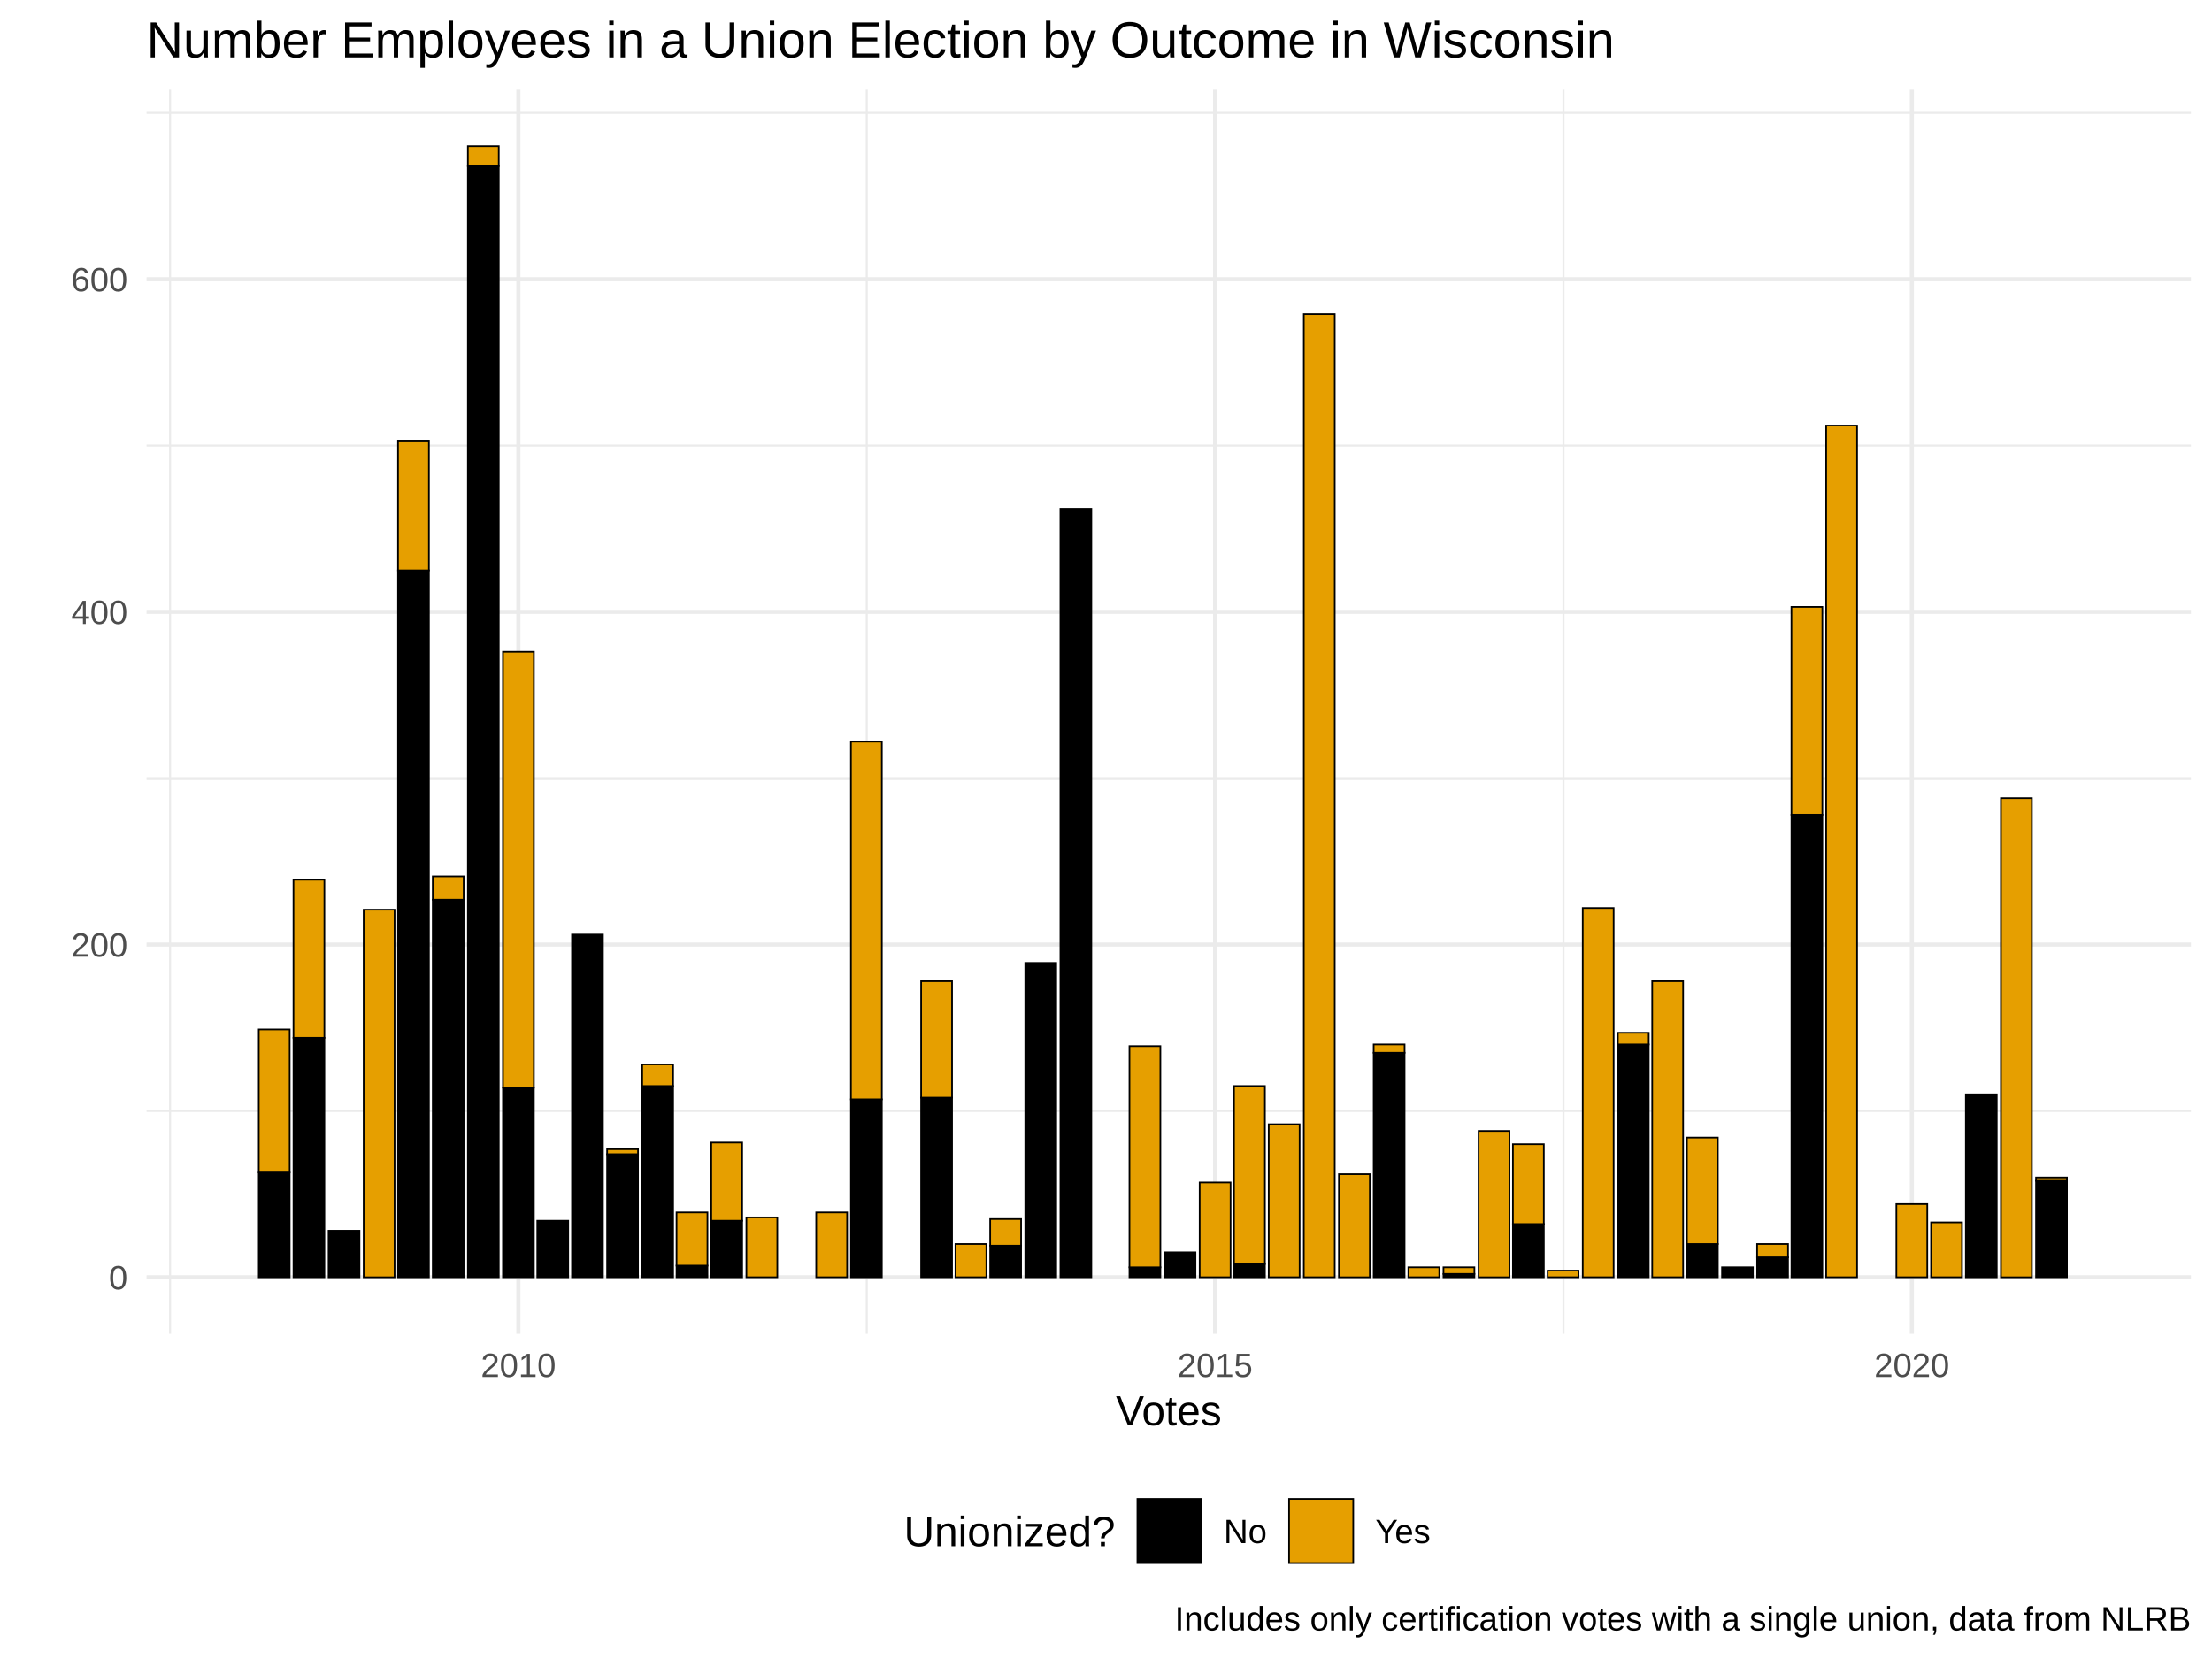
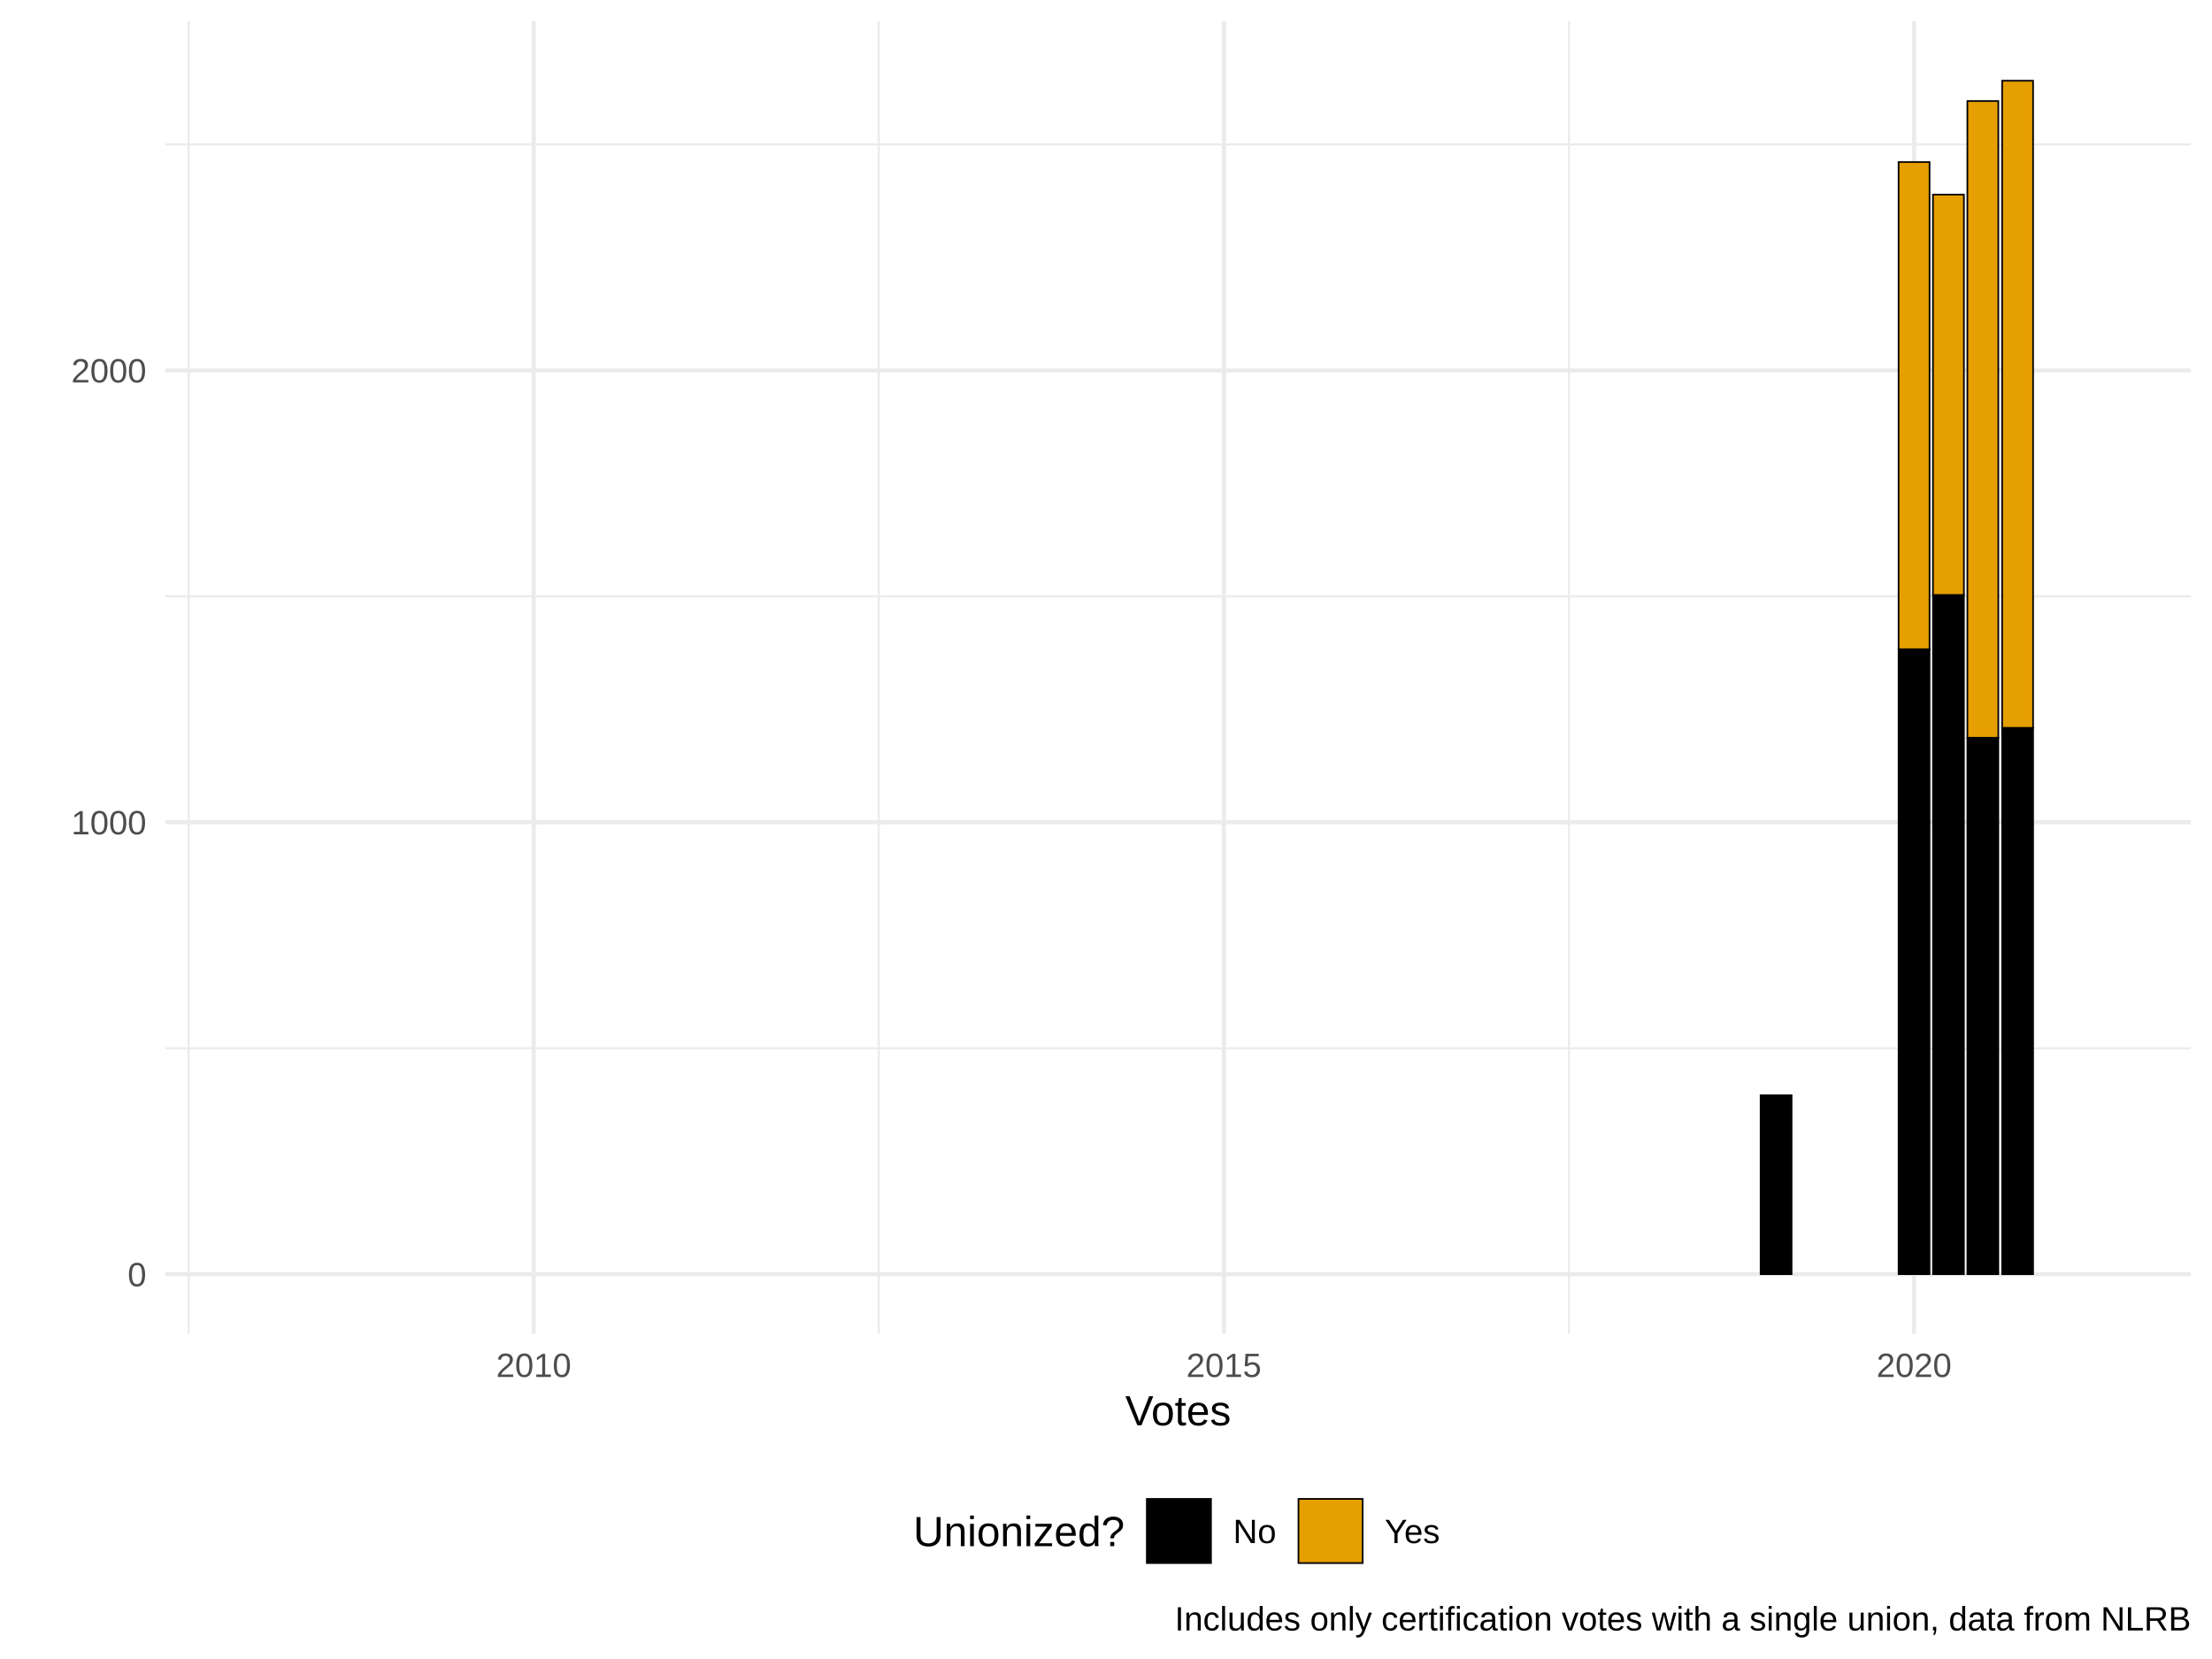
<svg xmlns="http://www.w3.org/2000/svg" class="svglite" width="576.00pt" height="432.00pt" viewBox="0 0 576.00 432.00">
  <defs>
    <style type="text/css">
    .svglite line, .svglite polyline, .svglite polygon, .svglite path, .svglite rect, .svglite circle {
      fill: none;
      stroke: #000000;
      stroke-linecap: round;
      stroke-linejoin: round;
      stroke-miterlimit: 10.00;
    }
  </style>
  </defs>
  <rect width="100%" height="100%" style="stroke: none; fill: #FFFFFF;" />
  <defs>
    <clipPath id="cpMC4wMHw1NzYuMDB8MC4wMHw0MzIuMDA=">
      <rect x="0.00" y="0.00" width="576.00" height="432.00" />
    </clipPath>
  </defs>
  <g clip-path="url(#cpMC4wMHw1NzYuMDB8MC4wMHw0MzIuMDA=)">
</g>
  <defs>
-     <clipPath id="cpMzguMTZ8NTcwLjUyfDIzLjM0fDM0Ny4zMw==">
-       <rect x="38.16" y="23.34" width="532.36" height="323.99" />
+     <clipPath id="cpNDMuMDZ8NTcwLjUyfDUuNDh8MzQ3LjMz">
+       <rect x="43.06" y="5.48" width="527.46" height="341.85" />
    </clipPath>
  </defs>
-   <g clip-path="url(#cpMzguMTZ8NTcwLjUyfDIzLjM0fDM0Ny4zMw==)">
-     <polyline points="38.16,289.29 570.52,289.29 " style="stroke-width: 0.53; stroke: #EBEBEB; stroke-linecap: butt;" />
-     <polyline points="38.16,202.66 570.52,202.66 " style="stroke-width: 0.53; stroke: #EBEBEB; stroke-linecap: butt;" />
-     <polyline points="38.16,116.03 570.52,116.03 " style="stroke-width: 0.53; stroke: #EBEBEB; stroke-linecap: butt;" />
-     <polyline points="38.16,29.40 570.52,29.40 " style="stroke-width: 0.53; stroke: #EBEBEB; stroke-linecap: butt;" />
-     <polyline points="44.28,347.33 44.28,23.34 " style="stroke-width: 0.53; stroke: #EBEBEB; stroke-linecap: butt;" />
-     <polyline points="225.70,347.33 225.70,23.34 " style="stroke-width: 0.53; stroke: #EBEBEB; stroke-linecap: butt;" />
-     <polyline points="407.13,347.33 407.13,23.34 " style="stroke-width: 0.53; stroke: #EBEBEB; stroke-linecap: butt;" />
-     <polyline points="38.16,332.60 570.52,332.60 " style="stroke-width: 1.07; stroke: #EBEBEB; stroke-linecap: butt;" />
-     <polyline points="38.16,245.97 570.52,245.97 " style="stroke-width: 1.07; stroke: #EBEBEB; stroke-linecap: butt;" />
-     <polyline points="38.16,159.34 570.52,159.34 " style="stroke-width: 1.07; stroke: #EBEBEB; stroke-linecap: butt;" />
-     <polyline points="38.16,72.71 570.52,72.71 " style="stroke-width: 1.07; stroke: #EBEBEB; stroke-linecap: butt;" />
-     <polyline points="134.99,347.33 134.99,23.34 " style="stroke-width: 1.07; stroke: #EBEBEB; stroke-linecap: butt;" />
-     <polyline points="316.41,347.33 316.41,23.34 " style="stroke-width: 1.07; stroke: #EBEBEB; stroke-linecap: butt;" />
-     <polyline points="497.84,347.33 497.84,23.34 " style="stroke-width: 1.07; stroke: #EBEBEB; stroke-linecap: butt;" />
-     <rect x="67.38" y="305.32" width="8.05" height="27.29" style="stroke-width: 0.43; stroke-linecap: square; stroke-linejoin: miter; fill: #000000;" />
-     <rect x="76.42" y="270.23" width="8.05" height="62.37" style="stroke-width: 0.43; stroke-linecap: square; stroke-linejoin: miter; fill: #000000;" />
-     <rect x="85.56" y="320.48" width="8.05" height="12.13" style="stroke-width: 0.43; stroke-linecap: square; stroke-linejoin: miter; fill: #000000;" />
-     <rect x="103.64" y="148.52" width="8.05" height="184.09" style="stroke-width: 0.43; stroke-linecap: square; stroke-linejoin: miter; fill: #000000;" />
-     <rect x="112.69" y="234.28" width="8.05" height="98.32" style="stroke-width: 0.43; stroke-linecap: square; stroke-linejoin: miter; fill: #000000;" />
-     <rect x="121.83" y="43.26" width="8.05" height="289.34" style="stroke-width: 0.43; stroke-linecap: square; stroke-linejoin: miter; fill: #000000;" />
-     <rect x="130.97" y="283.22" width="8.05" height="49.38" style="stroke-width: 0.43; stroke-linecap: square; stroke-linejoin: miter; fill: #000000;" />
-     <rect x="139.91" y="317.88" width="8.05" height="14.73" style="stroke-width: 0.43; stroke-linecap: square; stroke-linejoin: miter; fill: #000000;" />
-     <rect x="148.95" y="243.37" width="8.05" height="89.23" style="stroke-width: 0.43; stroke-linecap: square; stroke-linejoin: miter; fill: #000000;" />
-     <rect x="158.09" y="300.55" width="8.05" height="32.05" style="stroke-width: 0.43; stroke-linecap: square; stroke-linejoin: miter; fill: #000000;" />
-     <rect x="167.23" y="282.79" width="8.05" height="49.81" style="stroke-width: 0.43; stroke-linecap: square; stroke-linejoin: miter; fill: #000000;" />
-     <rect x="176.17" y="329.57" width="8.05" height="3.03" style="stroke-width: 0.43; stroke-linecap: square; stroke-linejoin: miter; fill: #000000;" />
-     <rect x="185.21" y="317.88" width="8.05" height="14.73" style="stroke-width: 0.43; stroke-linecap: square; stroke-linejoin: miter; fill: #000000;" />
-     <rect x="221.58" y="286.26" width="8.05" height="46.35" style="stroke-width: 0.43; stroke-linecap: square; stroke-linejoin: miter; fill: #000000;" />
-     <rect x="239.86" y="285.82" width="8.05" height="46.78" style="stroke-width: 0.43; stroke-linecap: square; stroke-linejoin: miter; fill: #000000;" />
-     <rect x="257.84" y="324.37" width="8.05" height="8.23" style="stroke-width: 0.43; stroke-linecap: square; stroke-linejoin: miter; fill: #000000;" />
-     <rect x="266.98" y="250.74" width="8.05" height="81.86" style="stroke-width: 0.43; stroke-linecap: square; stroke-linejoin: miter; fill: #000000;" />
-     <rect x="276.13" y="132.49" width="8.05" height="200.11" style="stroke-width: 0.43; stroke-linecap: square; stroke-linejoin: miter; fill: #000000;" />
-     <rect x="294.11" y="330.00" width="8.05" height="2.60" style="stroke-width: 0.43; stroke-linecap: square; stroke-linejoin: miter; fill: #000000;" />
-     <rect x="303.25" y="326.11" width="8.05" height="6.50" style="stroke-width: 0.43; stroke-linecap: square; stroke-linejoin: miter; fill: #000000;" />
-     <rect x="321.33" y="329.14" width="8.05" height="3.47" style="stroke-width: 0.43; stroke-linecap: square; stroke-linejoin: miter; fill: #000000;" />
-     <rect x="357.70" y="274.13" width="8.05" height="58.47" style="stroke-width: 0.43; stroke-linecap: square; stroke-linejoin: miter; fill: #000000;" />
-     <rect x="375.88" y="331.74" width="8.05" height="0.87" style="stroke-width: 0.43; stroke-linecap: square; stroke-linejoin: miter; fill: #000000;" />
-     <rect x="393.96" y="318.74" width="8.05" height="13.86" style="stroke-width: 0.43; stroke-linecap: square; stroke-linejoin: miter; fill: #000000;" />
-     <rect x="421.28" y="271.96" width="8.05" height="60.64" style="stroke-width: 0.43; stroke-linecap: square; stroke-linejoin: miter; fill: #000000;" />
-     <rect x="439.27" y="323.94" width="8.05" height="8.66" style="stroke-width: 0.43; stroke-linecap: square; stroke-linejoin: miter; fill: #000000;" />
-     <rect x="448.41" y="330.00" width="8.05" height="2.60" style="stroke-width: 0.43; stroke-linecap: square; stroke-linejoin: miter; fill: #000000;" />
-     <rect x="457.55" y="327.41" width="8.05" height="5.20" style="stroke-width: 0.43; stroke-linecap: square; stroke-linejoin: miter; fill: #000000;" />
-     <rect x="466.49" y="212.19" width="8.05" height="120.42" style="stroke-width: 0.43; stroke-linecap: square; stroke-linejoin: miter; fill: #000000;" />
-     <rect x="511.90" y="284.96" width="8.05" height="47.65" style="stroke-width: 0.43; stroke-linecap: square; stroke-linejoin: miter; fill: #000000;" />
-     <rect x="530.18" y="307.48" width="8.05" height="25.12" style="stroke-width: 0.43; stroke-linecap: square; stroke-linejoin: miter; fill: #000000;" />
-     <rect x="67.38" y="268.06" width="8.05" height="37.25" style="stroke-width: 0.43; stroke-linecap: square; stroke-linejoin: miter; fill: #E69F00;" />
-     <rect x="76.42" y="229.08" width="8.05" height="41.15" style="stroke-width: 0.43; stroke-linecap: square; stroke-linejoin: miter; fill: #E69F00;" />
-     <rect x="94.70" y="236.88" width="8.05" height="95.73" style="stroke-width: 0.43; stroke-linecap: square; stroke-linejoin: miter; fill: #E69F00;" />
-     <rect x="103.64" y="114.73" width="8.05" height="33.79" style="stroke-width: 0.43; stroke-linecap: square; stroke-linejoin: miter; fill: #E69F00;" />
-     <rect x="112.69" y="228.21" width="8.05" height="6.06" style="stroke-width: 0.43; stroke-linecap: square; stroke-linejoin: miter; fill: #E69F00;" />
-     <rect x="121.83" y="38.06" width="8.05" height="5.20" style="stroke-width: 0.43; stroke-linecap: square; stroke-linejoin: miter; fill: #E69F00;" />
-     <rect x="130.97" y="169.74" width="8.05" height="113.48" style="stroke-width: 0.43; stroke-linecap: square; stroke-linejoin: miter; fill: #E69F00;" />
-     <rect x="158.09" y="299.25" width="8.05" height="1.30" style="stroke-width: 0.43; stroke-linecap: square; stroke-linejoin: miter; fill: #E69F00;" />
-     <rect x="167.23" y="277.16" width="8.05" height="5.63" style="stroke-width: 0.43; stroke-linecap: square; stroke-linejoin: miter; fill: #E69F00;" />
-     <rect x="176.17" y="315.71" width="8.05" height="13.86" style="stroke-width: 0.43; stroke-linecap: square; stroke-linejoin: miter; fill: #E69F00;" />
-     <rect x="185.21" y="297.52" width="8.05" height="20.36" style="stroke-width: 0.43; stroke-linecap: square; stroke-linejoin: miter; fill: #E69F00;" />
-     <rect x="194.36" y="317.01" width="8.05" height="15.59" style="stroke-width: 0.43; stroke-linecap: square; stroke-linejoin: miter; fill: #E69F00;" />
-     <rect x="212.54" y="315.71" width="8.05" height="16.89" style="stroke-width: 0.43; stroke-linecap: square; stroke-linejoin: miter; fill: #E69F00;" />
-     <rect x="221.58" y="193.13" width="8.05" height="93.13" style="stroke-width: 0.43; stroke-linecap: square; stroke-linejoin: miter; fill: #E69F00;" />
-     <rect x="239.86" y="255.50" width="8.05" height="30.32" style="stroke-width: 0.43; stroke-linecap: square; stroke-linejoin: miter; fill: #E69F00;" />
-     <rect x="248.80" y="323.94" width="8.05" height="8.66" style="stroke-width: 0.43; stroke-linecap: square; stroke-linejoin: miter; fill: #E69F00;" />
-     <rect x="257.84" y="317.44" width="8.05" height="6.93" style="stroke-width: 0.43; stroke-linecap: square; stroke-linejoin: miter; fill: #E69F00;" />
-     <rect x="294.11" y="272.40" width="8.05" height="57.61" style="stroke-width: 0.43; stroke-linecap: square; stroke-linejoin: miter; fill: #E69F00;" />
-     <rect x="312.39" y="307.91" width="8.05" height="24.69" style="stroke-width: 0.43; stroke-linecap: square; stroke-linejoin: miter; fill: #E69F00;" />
-     <rect x="321.33" y="282.79" width="8.05" height="46.35" style="stroke-width: 0.43; stroke-linecap: square; stroke-linejoin: miter; fill: #E69F00;" />
-     <rect x="330.37" y="292.75" width="8.05" height="39.85" style="stroke-width: 0.43; stroke-linecap: square; stroke-linejoin: miter; fill: #E69F00;" />
-     <rect x="339.51" y="81.81" width="8.05" height="250.79" style="stroke-width: 0.43; stroke-linecap: square; stroke-linejoin: miter; fill: #E69F00;" />
-     <rect x="348.65" y="305.75" width="8.05" height="26.86" style="stroke-width: 0.43; stroke-linecap: square; stroke-linejoin: miter; fill: #E69F00;" />
-     <rect x="357.70" y="271.96" width="8.05" height="2.17" style="stroke-width: 0.43; stroke-linecap: square; stroke-linejoin: miter; fill: #E69F00;" />
-     <rect x="366.74" y="330.00" width="8.05" height="2.60" style="stroke-width: 0.43; stroke-linecap: square; stroke-linejoin: miter; fill: #E69F00;" />
-     <rect x="375.88" y="330.00" width="8.05" height="1.73" style="stroke-width: 0.43; stroke-linecap: square; stroke-linejoin: miter; fill: #E69F00;" />
-     <rect x="385.02" y="294.49" width="8.05" height="38.12" style="stroke-width: 0.43; stroke-linecap: square; stroke-linejoin: miter; fill: #E69F00;" />
-     <rect x="393.96" y="297.95" width="8.05" height="20.79" style="stroke-width: 0.43; stroke-linecap: square; stroke-linejoin: miter; fill: #E69F00;" />
-     <rect x="403.00" y="330.87" width="8.05" height="1.73" style="stroke-width: 0.43; stroke-linecap: square; stroke-linejoin: miter; fill: #E69F00;" />
-     <rect x="412.14" y="236.44" width="8.05" height="96.16" style="stroke-width: 0.43; stroke-linecap: square; stroke-linejoin: miter; fill: #E69F00;" />
-     <rect x="421.28" y="268.93" width="8.05" height="3.03" style="stroke-width: 0.43; stroke-linecap: square; stroke-linejoin: miter; fill: #E69F00;" />
-     <rect x="430.23" y="255.50" width="8.05" height="77.10" style="stroke-width: 0.43; stroke-linecap: square; stroke-linejoin: miter; fill: #E69F00;" />
-     <rect x="439.27" y="296.22" width="8.05" height="27.72" style="stroke-width: 0.43; stroke-linecap: square; stroke-linejoin: miter; fill: #E69F00;" />
-     <rect x="457.55" y="323.94" width="8.05" height="3.47" style="stroke-width: 0.43; stroke-linecap: square; stroke-linejoin: miter; fill: #E69F00;" />
-     <rect x="466.49" y="158.04" width="8.05" height="54.14" style="stroke-width: 0.43; stroke-linecap: square; stroke-linejoin: miter; fill: #E69F00;" />
-     <rect x="475.53" y="110.83" width="8.05" height="221.77" style="stroke-width: 0.43; stroke-linecap: square; stroke-linejoin: miter; fill: #E69F00;" />
-     <rect x="493.81" y="313.54" width="8.05" height="19.06" style="stroke-width: 0.43; stroke-linecap: square; stroke-linejoin: miter; fill: #E69F00;" />
-     <rect x="502.85" y="318.31" width="8.05" height="14.29" style="stroke-width: 0.43; stroke-linecap: square; stroke-linejoin: miter; fill: #E69F00;" />
-     <rect x="521.04" y="207.86" width="8.05" height="124.75" style="stroke-width: 0.43; stroke-linecap: square; stroke-linejoin: miter; fill: #E69F00;" />
-     <rect x="530.18" y="306.61" width="8.05" height="0.87" style="stroke-width: 0.43; stroke-linecap: square; stroke-linejoin: miter; fill: #E69F00;" />
+   <g clip-path="url(#cpNDMuMDZ8NTcwLjUyfDUuNDh8MzQ3LjMz)">
+     <polyline points="43.06,272.96 570.52,272.96 " style="stroke-width: 0.53; stroke: #EBEBEB; stroke-linecap: butt;" />
+     <polyline points="43.06,155.28 570.52,155.28 " style="stroke-width: 0.53; stroke: #EBEBEB; stroke-linecap: butt;" />
+     <polyline points="43.06,37.61 570.52,37.61 " style="stroke-width: 0.53; stroke: #EBEBEB; stroke-linecap: butt;" />
+     <polyline points="49.12,347.33 49.12,5.48 " style="stroke-width: 0.53; stroke: #EBEBEB; stroke-linecap: butt;" />
+     <polyline points="228.84,347.33 228.84,5.48 " style="stroke-width: 0.53; stroke: #EBEBEB; stroke-linecap: butt;" />
+     <polyline points="408.56,347.33 408.56,5.48 " style="stroke-width: 0.53; stroke: #EBEBEB; stroke-linecap: butt;" />
+     <polyline points="43.06,331.79 570.52,331.79 " style="stroke-width: 1.07; stroke: #EBEBEB; stroke-linecap: butt;" />
+     <polyline points="43.06,214.12 570.52,214.12 " style="stroke-width: 1.07; stroke: #EBEBEB; stroke-linecap: butt;" />
+     <polyline points="43.06,96.45 570.52,96.45 " style="stroke-width: 1.07; stroke: #EBEBEB; stroke-linecap: butt;" />
+     <polyline points="138.98,347.33 138.98,5.48 " style="stroke-width: 1.07; stroke: #EBEBEB; stroke-linecap: butt;" />
+     <polyline points="318.70,347.33 318.70,5.48 " style="stroke-width: 1.07; stroke: #EBEBEB; stroke-linecap: butt;" />
+     <polyline points="498.42,347.33 498.42,5.48 " style="stroke-width: 1.07; stroke: #EBEBEB; stroke-linecap: butt;" />
+     <rect x="458.46" y="285.19" width="8.06" height="46.60" style="stroke-width: 0.43; stroke-linecap: square; stroke-linejoin: miter; fill: #000000;" />
+     <rect x="494.39" y="169.05" width="8.06" height="162.74" style="stroke-width: 0.43; stroke-linecap: square; stroke-linejoin: miter; fill: #000000;" />
+     <rect x="503.34" y="154.93" width="8.06" height="176.86" style="stroke-width: 0.43; stroke-linecap: square; stroke-linejoin: miter; fill: #000000;" />
+     <rect x="512.30" y="192.11" width="8.06" height="139.68" style="stroke-width: 0.43; stroke-linecap: square; stroke-linejoin: miter; fill: #000000;" />
+     <rect x="521.35" y="189.53" width="8.06" height="142.27" style="stroke-width: 0.43; stroke-linecap: square; stroke-linejoin: miter; fill: #000000;" />
+     <rect x="494.39" y="42.20" width="8.06" height="126.85" style="stroke-width: 0.43; stroke-linecap: square; stroke-linejoin: miter; fill: #E69F00;" />
+     <rect x="503.34" y="50.67" width="8.06" height="104.26" style="stroke-width: 0.43; stroke-linecap: square; stroke-linejoin: miter; fill: #E69F00;" />
+     <rect x="512.30" y="26.31" width="8.06" height="165.80" style="stroke-width: 0.43; stroke-linecap: square; stroke-linejoin: miter; fill: #E69F00;" />
+     <rect x="521.35" y="21.02" width="8.06" height="168.51" style="stroke-width: 0.43; stroke-linecap: square; stroke-linejoin: miter; fill: #E69F00;" />
  </g>
  <g clip-path="url(#cpMC4wMHw1NzYuMDB8MC4wMHw0MzIuMDA=)">
-     <text x="33.23" y="335.76" text-anchor="end" style="font-size: 8.80px; fill: #4D4D4D; font-family: Arial;" textLength="4.90px" lengthAdjust="spacingAndGlyphs">0</text>
-     <text x="33.23" y="249.13" text-anchor="end" style="font-size: 8.80px; fill: #4D4D4D; font-family: Arial;" textLength="14.69px" lengthAdjust="spacingAndGlyphs">200</text>
-     <text x="33.23" y="162.50" text-anchor="end" style="font-size: 8.80px; fill: #4D4D4D; font-family: Arial;" textLength="14.69px" lengthAdjust="spacingAndGlyphs">400</text>
-     <text x="33.23" y="75.87" text-anchor="end" style="font-size: 8.80px; fill: #4D4D4D; font-family: Arial;" textLength="14.69px" lengthAdjust="spacingAndGlyphs">600</text>
-     <text x="134.99" y="358.57" text-anchor="middle" style="font-size: 8.80px; fill: #4D4D4D; font-family: Arial;" textLength="19.58px" lengthAdjust="spacingAndGlyphs">2010</text>
-     <text x="316.41" y="358.57" text-anchor="middle" style="font-size: 8.80px; fill: #4D4D4D; font-family: Arial;" textLength="19.58px" lengthAdjust="spacingAndGlyphs">2015</text>
-     <text x="497.84" y="358.57" text-anchor="middle" style="font-size: 8.80px; fill: #4D4D4D; font-family: Arial;" textLength="19.58px" lengthAdjust="spacingAndGlyphs">2020</text>
-     <text x="304.34" y="371.15" text-anchor="middle" style="font-size: 11.00px; font-family: Arial;" textLength="28.13px" lengthAdjust="spacingAndGlyphs">Votes</text>
-     <text x="235.38" y="402.61" style="font-size: 11.00px; font-family: Arial;" textLength="55.04px" lengthAdjust="spacingAndGlyphs">Unionized?</text>
-     <rect x="296.18" y="390.31" width="16.71" height="16.71" style="stroke-width: 0.43; stroke-linecap: square; stroke-linejoin: miter; fill: #000000;" />
-     <rect x="335.67" y="390.31" width="16.71" height="16.71" style="stroke-width: 0.43; stroke-linecap: square; stroke-linejoin: miter; fill: #E69F00;" />
-     <text x="318.66" y="401.82" style="font-size: 8.80px; font-family: Arial;" textLength="11.25px" lengthAdjust="spacingAndGlyphs">No</text>
-     <text x="358.14" y="401.82" style="font-size: 8.80px; font-family: Arial;" textLength="15.16px" lengthAdjust="spacingAndGlyphs">Yes</text>
-     <text x="38.16" y="14.94" style="font-size: 13.20px; font-family: Arial;" textLength="381.97px" lengthAdjust="spacingAndGlyphs">Number Employees in a Union Election by Outcome in Wisconsin</text>
+     <text x="38.13" y="334.95" text-anchor="end" style="font-size: 8.80px; fill: #4D4D4D; font-family: Arial;" textLength="4.90px" lengthAdjust="spacingAndGlyphs">0</text>
+     <text x="38.13" y="217.27" text-anchor="end" style="font-size: 8.80px; fill: #4D4D4D; font-family: Arial;" textLength="19.58px" lengthAdjust="spacingAndGlyphs">1000</text>
+     <text x="38.13" y="99.60" text-anchor="end" style="font-size: 8.80px; fill: #4D4D4D; font-family: Arial;" textLength="19.58px" lengthAdjust="spacingAndGlyphs">2000</text>
+     <text x="138.98" y="358.57" text-anchor="middle" style="font-size: 8.80px; fill: #4D4D4D; font-family: Arial;" textLength="19.58px" lengthAdjust="spacingAndGlyphs">2010</text>
+     <text x="318.70" y="358.57" text-anchor="middle" style="font-size: 8.80px; fill: #4D4D4D; font-family: Arial;" textLength="19.58px" lengthAdjust="spacingAndGlyphs">2015</text>
+     <text x="498.42" y="358.57" text-anchor="middle" style="font-size: 8.80px; fill: #4D4D4D; font-family: Arial;" textLength="19.58px" lengthAdjust="spacingAndGlyphs">2020</text>
+     <text x="306.79" y="371.15" text-anchor="middle" style="font-size: 11.00px; font-family: Arial;" textLength="28.13px" lengthAdjust="spacingAndGlyphs">Votes</text>
+     <text x="237.82" y="402.61" style="font-size: 11.00px; font-family: Arial;" textLength="55.04px" lengthAdjust="spacingAndGlyphs">Unionized?</text>
+     <rect x="298.63" y="390.31" width="16.71" height="16.71" style="stroke-width: 0.43; stroke-linecap: square; stroke-linejoin: miter; fill: #000000;" />
+     <rect x="338.12" y="390.31" width="16.71" height="16.71" style="stroke-width: 0.43; stroke-linecap: square; stroke-linejoin: miter; fill: #E69F00;" />
+     <text x="321.11" y="401.82" style="font-size: 8.80px; font-family: Arial;" textLength="11.25px" lengthAdjust="spacingAndGlyphs">No</text>
+     <text x="360.59" y="401.82" style="font-size: 8.80px; font-family: Arial;" textLength="15.16px" lengthAdjust="spacingAndGlyphs">Yes</text>
    <text x="570.52" y="424.57" text-anchor="end" style="font-size: 8.80px; font-family: Arial;" textLength="264.54px" lengthAdjust="spacingAndGlyphs">Includes only certification votes with a single union, data from NLRB</text>
  </g>
</svg>
